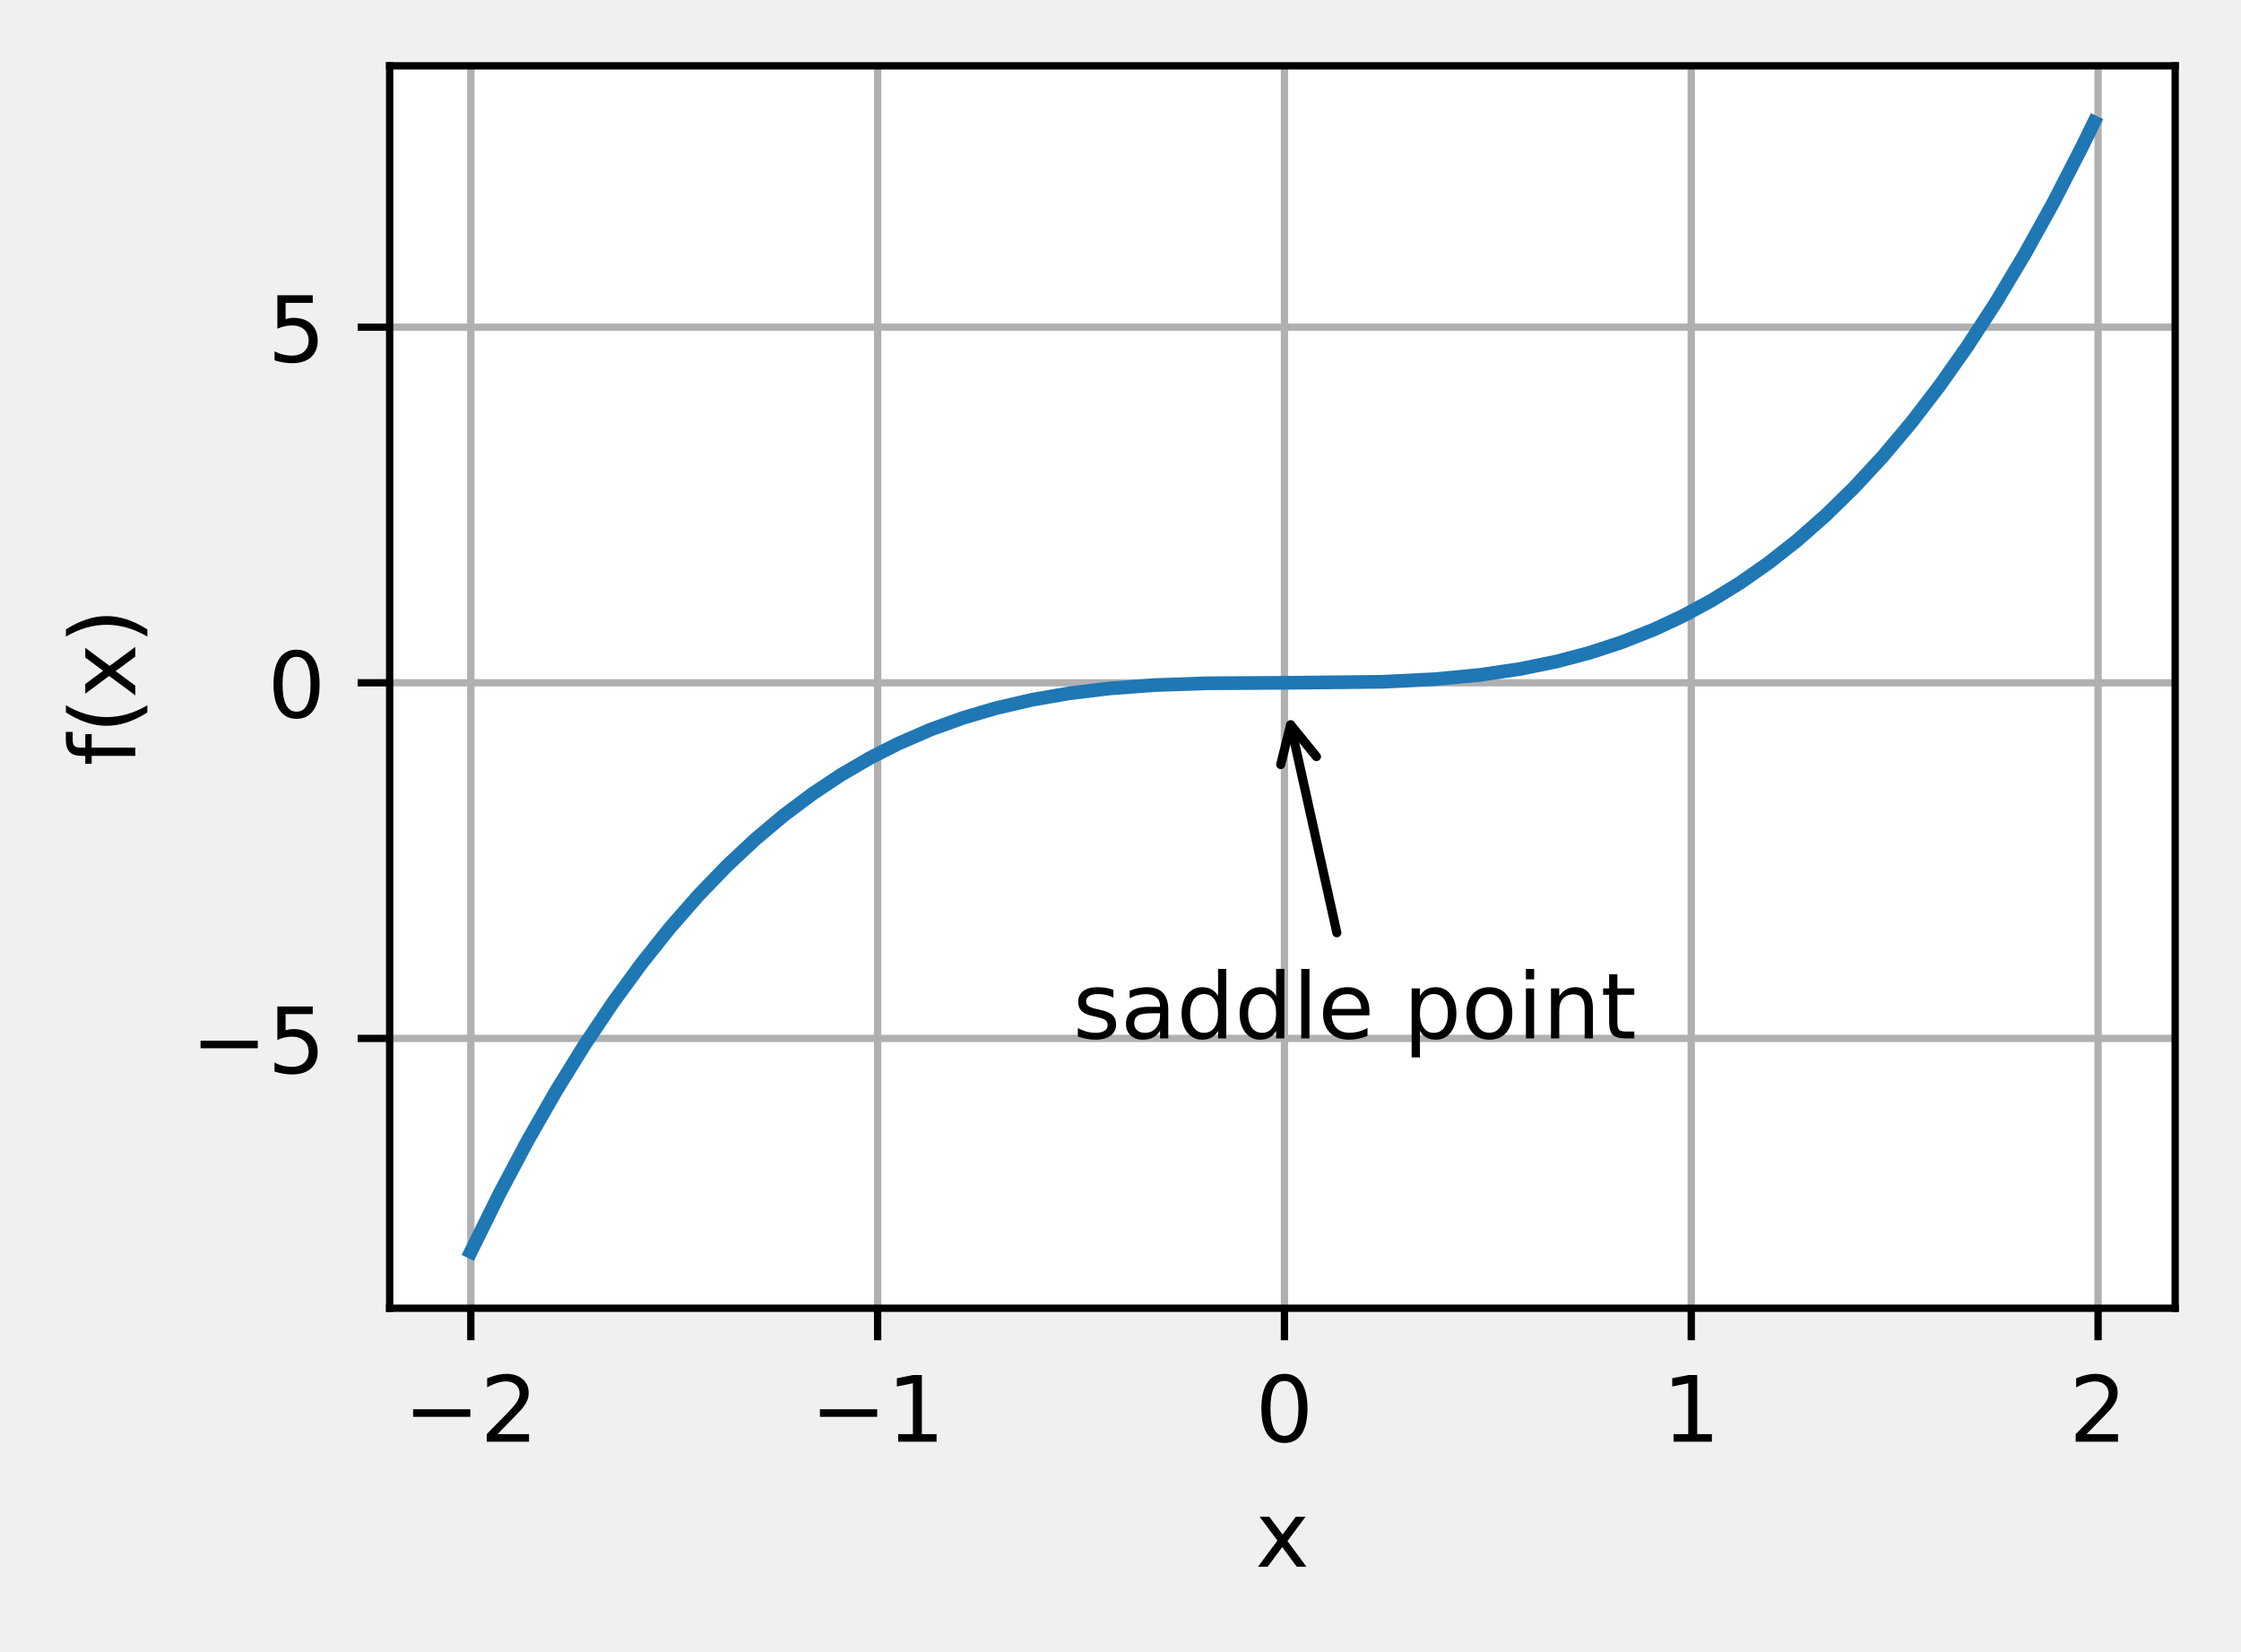
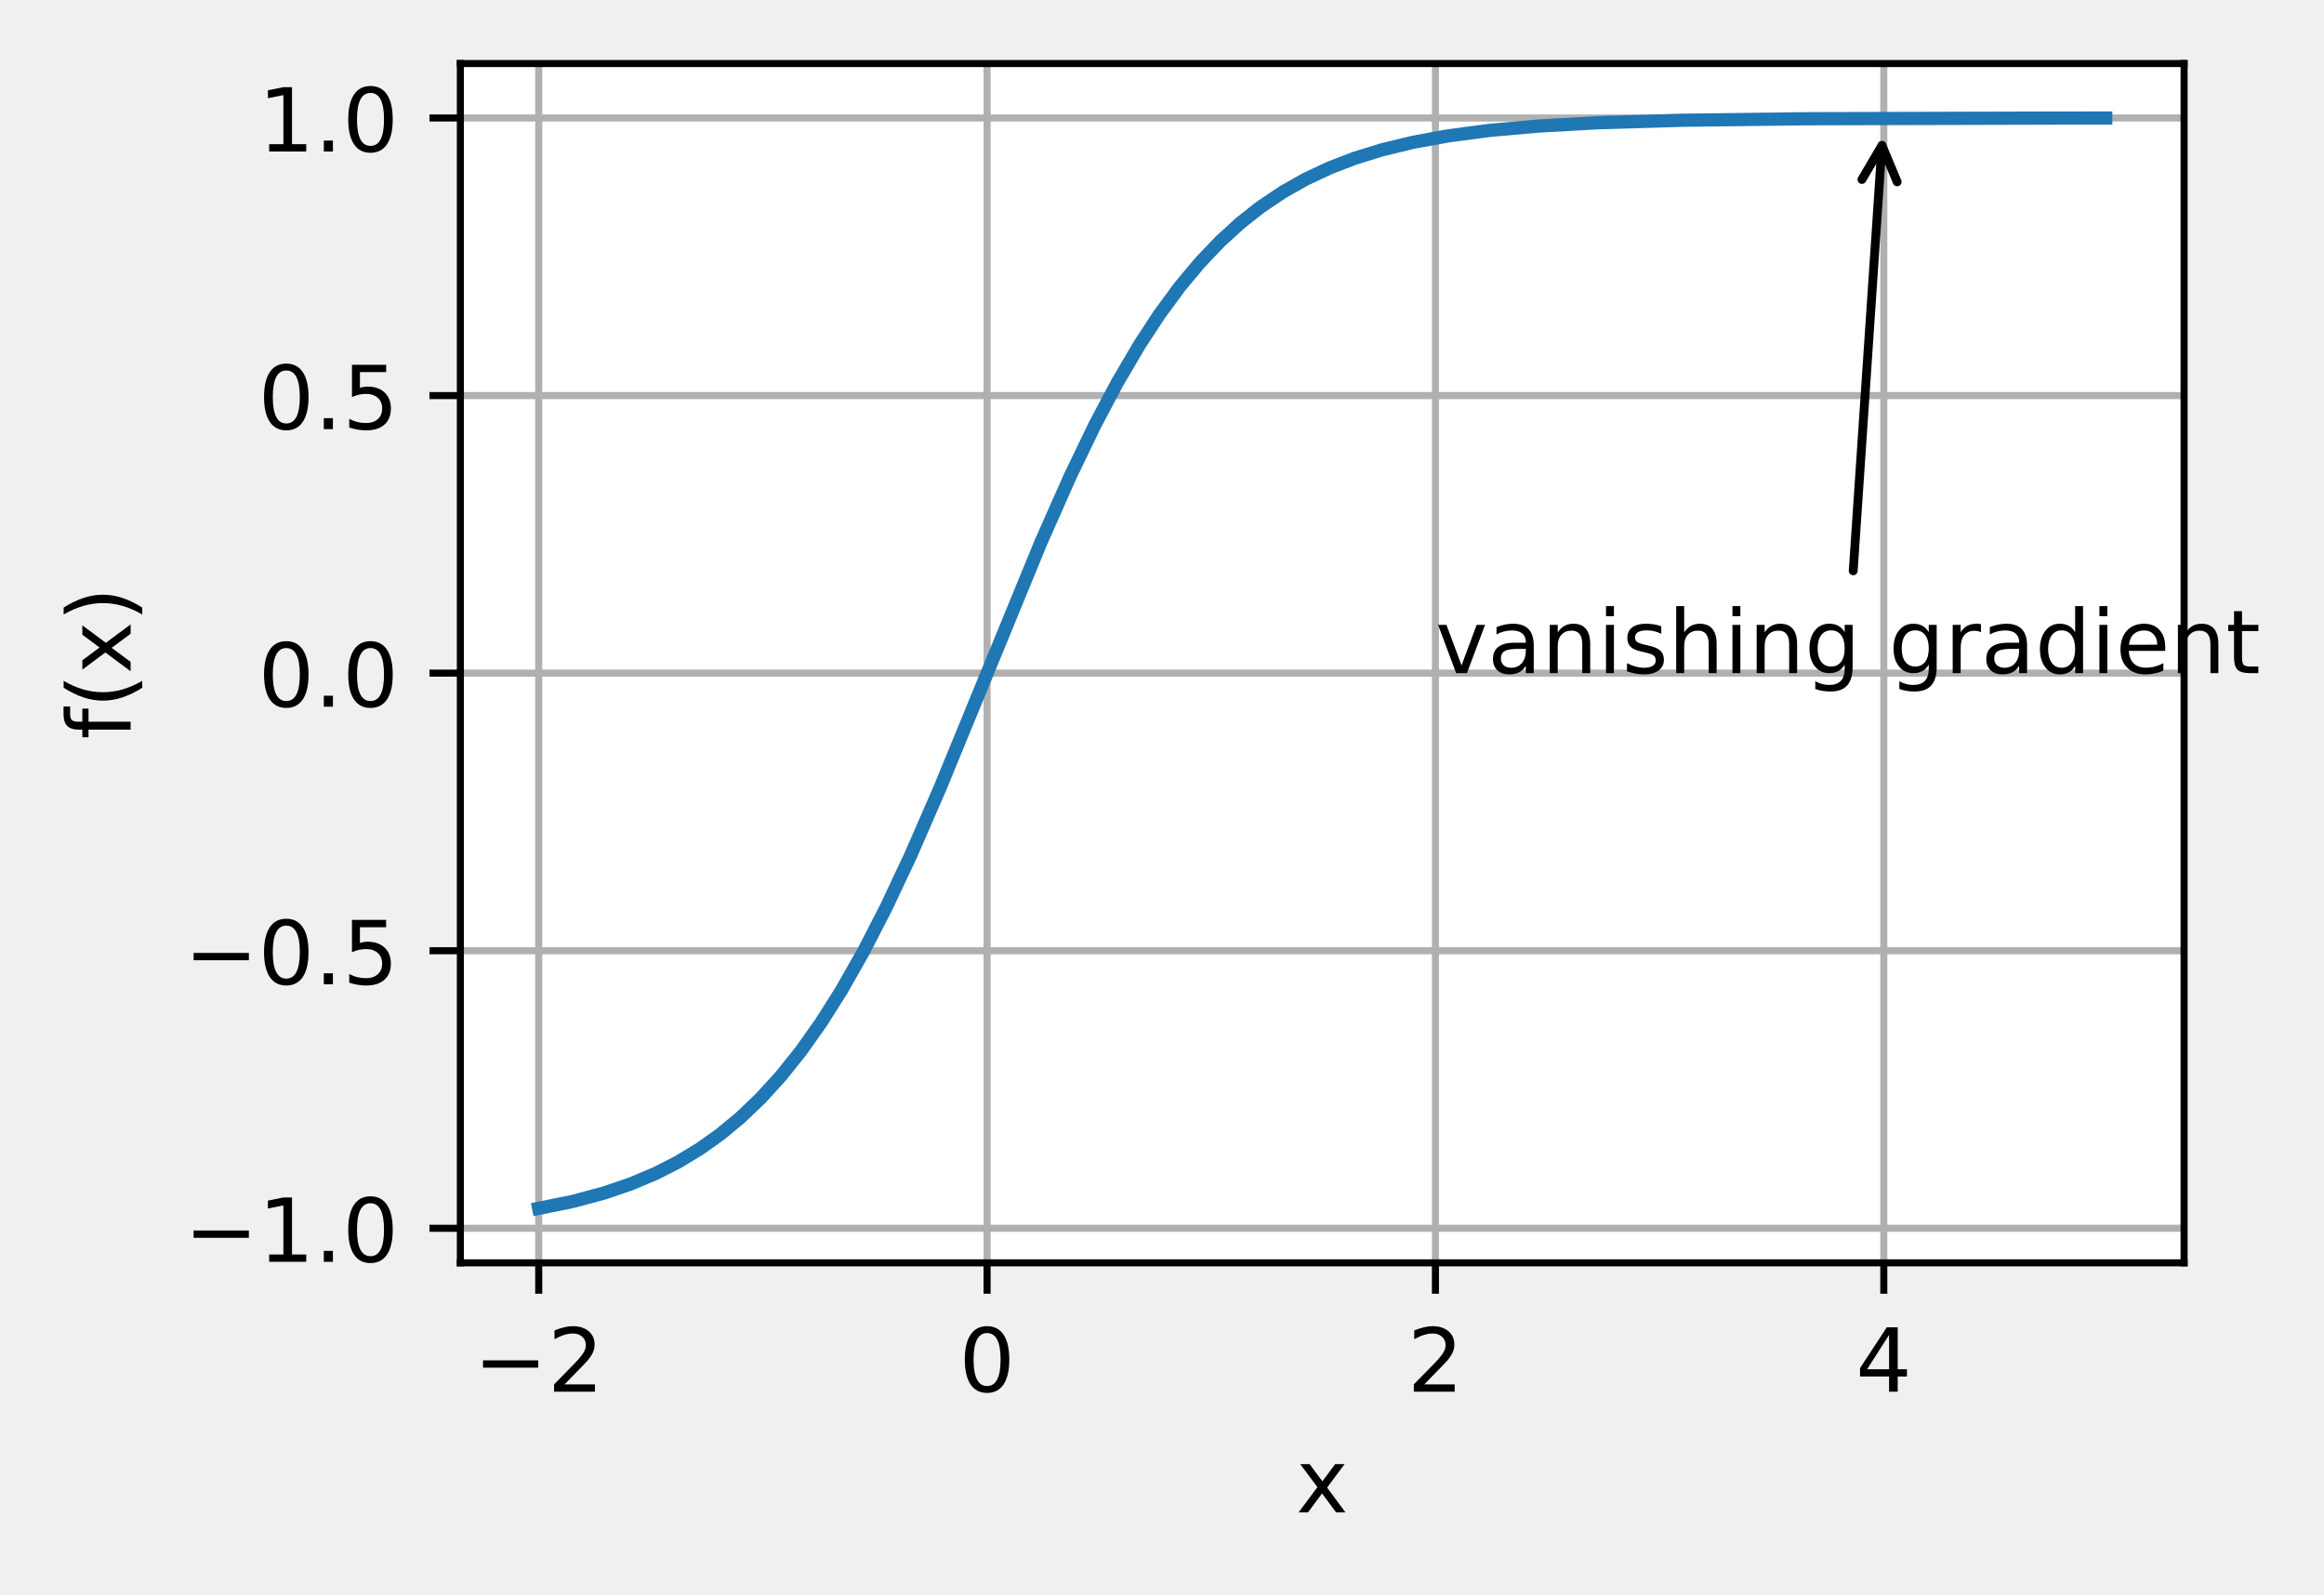
- <svg xmlns="http://www.w3.org/2000/svg" xmlns:xlink="http://www.w3.org/1999/xlink" height="180.656pt" version="1.1" viewBox="0 0 245.12 180.656" width="245.12pt">
+ <svg xmlns="http://www.w3.org/2000/svg" xmlns:xlink="http://www.w3.org/1999/xlink" height="180.656pt" version="1.1" viewBox="0 0 263.314 180.656" width="263.314pt">
  <defs>
    <style type="text/css">
*{stroke-linecap:butt;stroke-linejoin:round;}
  </style>
  </defs>
  <g id="figure_1">
    <g id="patch_1">
-       <path d="M 0 180.656  L 245.12 180.656  L 245.12 0  L 0 0  z " style="fill:none;" />
+       <path d="M 0 180.656  L 263.314 180.656  L 263.314 0  L 0 0  z " style="fill:none;" />
    </g>
    <g id="axes_1">
      <g id="patch_2">
-         <path d="M 42.62 143.1  L 237.92 143.1  L 237.92 7.2  L 42.62 7.2  z " style="fill:#ffffff;" />
+         <path d="M 52.161 143.1  L 247.461 143.1  L 247.461 7.2  L 52.161 7.2  z " style="fill:#ffffff;" />
      </g>
      <g id="matplotlib.axis_1">
        <g id="xtick_1">
          <g id="line2d_1">
-             <path clip-path="url(#p5cf0669409)" d="M 51.498 143.1  L 51.498 7.2  " style="fill:none;stroke:#b0b0b0;stroke-linecap:square;stroke-width:0.8;" />
+             <path clip-path="url(#p7aab1ddc80)" d="M 61.038 143.1  L 61.038 7.2  " style="fill:none;stroke:#b0b0b0;stroke-linecap:square;stroke-width:0.8;" />
          </g>
          <g id="line2d_2">
            <defs>
-               <path d="M 0 0  L 0 3.5  " id="m6c6e323c71" style="stroke:#000000;stroke-width:0.8;" />
-             </defs>
-             <g>
-               <use style="stroke:#000000;stroke-width:0.8;" x="51.498" xlink:href="#m6c6e323c71" y="143.1" />
+               <path d="M 0 0  L 0 3.5  " id="mb34246087d" style="stroke:#000000;stroke-width:0.8;" />
+             </defs>
+             <g>
+               <use style="stroke:#000000;stroke-width:0.8;" x="61.038" xlink:href="#mb34246087d" y="143.1" />
            </g>
          </g>
          <g id="text_1">
            <defs>
              <path d="M 10.594 35.5  L 73.188 35.5  L 73.188 27.203  L 10.594 27.203  z " id="DejaVuSans-8722" />
              <path d="M 19.188 8.297  L 53.609 8.297  L 53.609 0  L 7.328 0  L 7.328 8.297  Q 12.938 14.109 22.625 23.891  Q 32.328 33.688 34.812 36.531  Q 39.547 41.844 41.422 45.531  Q 43.312 49.219 43.312 52.781  Q 43.312 58.594 39.234 62.25  Q 35.156 65.922 28.609 65.922  Q 23.969 65.922 18.812 64.312  Q 13.672 62.703 7.812 59.422  L 7.812 69.391  Q 13.766 71.781 18.938 73  Q 24.125 74.219 28.422 74.219  Q 39.75 74.219 46.484 68.547  Q 53.219 62.891 53.219 53.422  Q 53.219 48.922 51.531 44.891  Q 49.859 40.875 45.406 35.406  Q 44.188 33.984 37.641 27.219  Q 31.109 20.453 19.188 8.297  z " id="DejaVuSans-50" />
            </defs>
-             <g transform="translate(44.12649 157.6984)scale(0.1 -0.1)">
+             <g transform="translate(53.66712 157.6984)scale(0.1 -0.1)">
              <use xlink:href="#DejaVuSans-8722" />
              <use x="83.789" xlink:href="#DejaVuSans-50" />
            </g>
          </g>
        </g>
        <g id="xtick_2">
          <g id="line2d_3">
-             <path clip-path="url(#p5cf0669409)" d="M 95.995 143.1  L 95.995 7.2  " style="fill:none;stroke:#b0b0b0;stroke-linecap:square;stroke-width:0.8;" />
+             <path clip-path="url(#p7aab1ddc80)" d="M 111.838 143.1  L 111.838 7.2  " style="fill:none;stroke:#b0b0b0;stroke-linecap:square;stroke-width:0.8;" />
          </g>
          <g id="line2d_4">
            <g>
-               <use style="stroke:#000000;stroke-width:0.8;" x="95.995" xlink:href="#m6c6e323c71" y="143.1" />
+               <use style="stroke:#000000;stroke-width:0.8;" x="111.838" xlink:href="#mb34246087d" y="143.1" />
            </g>
          </g>
          <g id="text_2">
            <defs>
-               <path d="M 12.406 8.297  L 28.516 8.297  L 28.516 63.922  L 10.984 60.406  L 10.984 69.391  L 28.422 72.906  L 38.281 72.906  L 38.281 8.297  L 54.391 8.297  L 54.391 0  L 12.406 0  z " id="DejaVuSans-49" />
-             </defs>
-             <g transform="translate(88.6241 157.6984)scale(0.1 -0.1)">
-               <use xlink:href="#DejaVuSans-8722" />
-               <use x="83.789" xlink:href="#DejaVuSans-49" />
+               <path d="M 31.781 66.406  Q 24.172 66.406 20.328 58.906  Q 16.5 51.422 16.5 36.375  Q 16.5 21.391 20.328 13.891  Q 24.172 6.391 31.781 6.391  Q 39.453 6.391 43.281 13.891  Q 47.125 21.391 47.125 36.375  Q 47.125 51.422 43.281 58.906  Q 39.453 66.406 31.781 66.406  z M 31.781 74.219  Q 44.047 74.219 50.516 64.516  Q 56.984 54.828 56.984 36.375  Q 56.984 17.969 50.516 8.266  Q 44.047 -1.422 31.781 -1.422  Q 19.531 -1.422 13.062 8.266  Q 6.594 17.969 6.594 36.375  Q 6.594 54.828 13.062 64.516  Q 19.531 74.219 31.781 74.219  z " id="DejaVuSans-48" />
+             </defs>
+             <g transform="translate(108.6568 157.6984)scale(0.1 -0.1)">
+               <use xlink:href="#DejaVuSans-48" />
            </g>
          </g>
        </g>
        <g id="xtick_3">
          <g id="line2d_5">
-             <path clip-path="url(#p5cf0669409)" d="M 140.493 143.1  L 140.493 7.2  " style="fill:none;stroke:#b0b0b0;stroke-linecap:square;stroke-width:0.8;" />
+             <path clip-path="url(#p7aab1ddc80)" d="M 162.638 143.1  L 162.638 7.2  " style="fill:none;stroke:#b0b0b0;stroke-linecap:square;stroke-width:0.8;" />
          </g>
          <g id="line2d_6">
            <g>
-               <use style="stroke:#000000;stroke-width:0.8;" x="140.493" xlink:href="#m6c6e323c71" y="143.1" />
+               <use style="stroke:#000000;stroke-width:0.8;" x="162.638" xlink:href="#mb34246087d" y="143.1" />
            </g>
          </g>
          <g id="text_3">
-             <defs>
-               <path d="M 31.781 66.406  Q 24.172 66.406 20.328 58.906  Q 16.5 51.422 16.5 36.375  Q 16.5 21.391 20.328 13.891  Q 24.172 6.391 31.781 6.391  Q 39.453 6.391 43.281 13.891  Q 47.125 21.391 47.125 36.375  Q 47.125 51.422 43.281 58.906  Q 39.453 66.406 31.781 66.406  z M 31.781 74.219  Q 44.047 74.219 50.516 64.516  Q 56.984 54.828 56.984 36.375  Q 56.984 17.969 50.516 8.266  Q 44.047 -1.422 31.781 -1.422  Q 19.531 -1.422 13.062 8.266  Q 6.594 17.969 6.594 36.375  Q 6.594 54.828 13.062 64.516  Q 19.531 74.219 31.781 74.219  z " id="DejaVuSans-48" />
-             </defs>
-             <g transform="translate(137.3116 157.6984)scale(0.1 -0.1)">
-               <use xlink:href="#DejaVuSans-48" />
+             <g transform="translate(159.4567 157.6984)scale(0.1 -0.1)">
+               <use xlink:href="#DejaVuSans-50" />
            </g>
          </g>
        </g>
        <g id="xtick_4">
          <g id="line2d_7">
-             <path clip-path="url(#p5cf0669409)" d="M 184.99 143.1  L 184.99 7.2  " style="fill:none;stroke:#b0b0b0;stroke-linecap:square;stroke-width:0.8;" />
+             <path clip-path="url(#p7aab1ddc80)" d="M 213.438 143.1  L 213.438 7.2  " style="fill:none;stroke:#b0b0b0;stroke-linecap:square;stroke-width:0.8;" />
          </g>
          <g id="line2d_8">
            <g>
-               <use style="stroke:#000000;stroke-width:0.8;" x="184.99" xlink:href="#m6c6e323c71" y="143.1" />
+               <use style="stroke:#000000;stroke-width:0.8;" x="213.438" xlink:href="#mb34246087d" y="143.1" />
            </g>
          </g>
          <g id="text_4">
-             <g transform="translate(181.8092 157.6984)scale(0.1 -0.1)">
-               <use xlink:href="#DejaVuSans-49" />
-             </g>
-           </g>
-         </g>
-         <g id="xtick_5">
-           <g id="line2d_9">
-             <path clip-path="url(#p5cf0669409)" d="M 229.488 143.1  L 229.488 7.2  " style="fill:none;stroke:#b0b0b0;stroke-linecap:square;stroke-width:0.8;" />
-           </g>
-           <g id="line2d_10">
-             <g>
-               <use style="stroke:#000000;stroke-width:0.8;" x="229.488" xlink:href="#m6c6e323c71" y="143.1" />
-             </g>
-           </g>
-           <g id="text_5">
-             <g transform="translate(226.3068 157.6984)scale(0.1 -0.1)">
-               <use xlink:href="#DejaVuSans-50" />
-             </g>
-           </g>
-         </g>
-         <g id="text_6">
+             <defs>
+               <path d="M 37.797 64.312  L 12.891 25.391  L 37.797 25.391  z M 35.203 72.906  L 47.609 72.906  L 47.609 25.391  L 58.016 25.391  L 58.016 17.188  L 47.609 17.188  L 47.609 0  L 37.797 0  L 37.797 17.188  L 4.891 17.188  L 4.891 26.703  z " id="DejaVuSans-52" />
+             </defs>
+             <g transform="translate(210.2565 157.6984)scale(0.1 -0.1)">
+               <use xlink:href="#DejaVuSans-52" />
+             </g>
+           </g>
+         </g>
+         <g id="text_5">
          <defs>
            <path d="M 54.891 54.688  L 35.109 28.078  L 55.906 0  L 45.312 0  L 29.391 21.484  L 13.484 0  L 2.875 0  L 24.125 28.609  L 4.688 54.688  L 15.281 54.688  L 29.781 35.203  L 44.281 54.688  z " id="DejaVuSans-120" />
          </defs>
-           <g transform="translate(137.3109 171.3766)scale(0.1 -0.1)">
+           <g transform="translate(146.8516 171.3766)scale(0.1 -0.1)">
            <use xlink:href="#DejaVuSans-120" />
          </g>
        </g>
      </g>
      <g id="matplotlib.axis_2">
        <g id="ytick_1">
+           <g id="line2d_9">
+             <path clip-path="url(#p7aab1ddc80)" d="M 52.161 139.186  L 247.461 139.186  " style="fill:none;stroke:#b0b0b0;stroke-linecap:square;stroke-width:0.8;" />
+           </g>
+           <g id="line2d_10">
+             <defs>
+               <path d="M 0 0  L -3.5 0  " id="m0517131321" style="stroke:#000000;stroke-width:0.8;" />
+             </defs>
+             <g>
+               <use style="stroke:#000000;stroke-width:0.8;" x="52.161" xlink:href="#m0517131321" y="139.186" />
+             </g>
+           </g>
+           <g id="text_6">
+             <defs>
+               <path d="M 12.406 8.297  L 28.516 8.297  L 28.516 63.922  L 10.984 60.406  L 10.984 69.391  L 28.422 72.906  L 38.281 72.906  L 38.281 8.297  L 54.391 8.297  L 54.391 0  L 12.406 0  z " id="DejaVuSans-49" />
+               <path d="M 10.688 12.406  L 21 12.406  L 21 0  L 10.688 0  z " id="DejaVuSans-46" />
+             </defs>
+             <g transform="translate(20.87813 142.9849)scale(0.1 -0.1)">
+               <use xlink:href="#DejaVuSans-8722" />
+               <use x="83.789" xlink:href="#DejaVuSans-49" />
+               <use x="147.412" xlink:href="#DejaVuSans-46" />
+               <use x="179.199" xlink:href="#DejaVuSans-48" />
+             </g>
+           </g>
+         </g>
+         <g id="ytick_2">
          <g id="line2d_11">
-             <path clip-path="url(#p5cf0669409)" d="M 42.62 113.584  L 237.92 113.584  " style="fill:none;stroke:#b0b0b0;stroke-linecap:square;stroke-width:0.8;" />
+             <path clip-path="url(#p7aab1ddc80)" d="M 52.161 107.732  L 247.461 107.732  " style="fill:none;stroke:#b0b0b0;stroke-linecap:square;stroke-width:0.8;" />
          </g>
          <g id="line2d_12">
-             <defs>
-               <path d="M 0 0  L -3.5 0  " id="med63355f24" style="stroke:#000000;stroke-width:0.8;" />
-             </defs>
-             <g>
-               <use style="stroke:#000000;stroke-width:0.8;" x="42.62" xlink:href="#med63355f24" y="113.584" />
+             <g>
+               <use style="stroke:#000000;stroke-width:0.8;" x="52.161" xlink:href="#m0517131321" y="107.732" />
            </g>
          </g>
          <g id="text_7">
            <defs>
              <path d="M 10.797 72.906  L 49.516 72.906  L 49.516 64.594  L 19.828 64.594  L 19.828 46.734  Q 21.969 47.469 24.109 47.828  Q 26.266 48.188 28.422 48.188  Q 40.625 48.188 47.75 41.5  Q 54.891 34.812 54.891 23.391  Q 54.891 11.625 47.562 5.094  Q 40.234 -1.422 26.906 -1.422  Q 22.312 -1.422 17.547 -0.641  Q 12.797 0.141 7.719 1.703  L 7.719 11.625  Q 12.109 9.234 16.797 8.062  Q 21.484 6.891 26.703 6.891  Q 35.156 6.891 40.078 11.328  Q 45.016 15.766 45.016 23.391  Q 45.016 31 40.078 35.438  Q 35.156 39.891 26.703 39.891  Q 22.75 39.891 18.812 39.016  Q 14.891 38.141 10.797 36.281  z " id="DejaVuSans-53" />
            </defs>
-             <g transform="translate(20.87813 117.383)scale(0.1 -0.1)">
+             <g transform="translate(20.87813 111.5313)scale(0.1 -0.1)">
              <use xlink:href="#DejaVuSans-8722" />
-               <use x="83.789" xlink:href="#DejaVuSans-53" />
-             </g>
-           </g>
-         </g>
-         <g id="ytick_2">
+               <use x="83.789" xlink:href="#DejaVuSans-48" />
+               <use x="147.412" xlink:href="#DejaVuSans-46" />
+               <use x="179.199" xlink:href="#DejaVuSans-53" />
+             </g>
+           </g>
+         </g>
+         <g id="ytick_3">
          <g id="line2d_13">
-             <path clip-path="url(#p5cf0669409)" d="M 42.62 74.686  L 237.92 74.686  " style="fill:none;stroke:#b0b0b0;stroke-linecap:square;stroke-width:0.8;" />
+             <path clip-path="url(#p7aab1ddc80)" d="M 52.161 76.279  L 247.461 76.279  " style="fill:none;stroke:#b0b0b0;stroke-linecap:square;stroke-width:0.8;" />
          </g>
          <g id="line2d_14">
            <g>
-               <use style="stroke:#000000;stroke-width:0.8;" x="42.62" xlink:href="#med63355f24" y="74.686" />
+               <use style="stroke:#000000;stroke-width:0.8;" x="52.161" xlink:href="#m0517131321" y="76.279" />
            </g>
          </g>
          <g id="text_8">
-             <g transform="translate(29.25781 78.48477)scale(0.1 -0.1)">
+             <g transform="translate(29.25781 80.07777)scale(0.1 -0.1)">
              <use xlink:href="#DejaVuSans-48" />
-             </g>
-           </g>
-         </g>
-         <g id="ytick_3">
+               <use x="63.623" xlink:href="#DejaVuSans-46" />
+               <use x="95.41" xlink:href="#DejaVuSans-48" />
+             </g>
+           </g>
+         </g>
+         <g id="ytick_4">
          <g id="line2d_15">
-             <path clip-path="url(#p5cf0669409)" d="M 42.62 35.787  L 237.92 35.787  " style="fill:none;stroke:#b0b0b0;stroke-linecap:square;stroke-width:0.8;" />
+             <path clip-path="url(#p7aab1ddc80)" d="M 52.161 44.825  L 247.461 44.825  " style="fill:none;stroke:#b0b0b0;stroke-linecap:square;stroke-width:0.8;" />
          </g>
          <g id="line2d_16">
            <g>
-               <use style="stroke:#000000;stroke-width:0.8;" x="42.62" xlink:href="#med63355f24" y="35.787" />
+               <use style="stroke:#000000;stroke-width:0.8;" x="52.161" xlink:href="#m0517131321" y="44.825" />
            </g>
          </g>
          <g id="text_9">
-             <g transform="translate(29.25781 39.58653)scale(0.1 -0.1)">
-               <use xlink:href="#DejaVuSans-53" />
-             </g>
-           </g>
-         </g>
-         <g id="text_10">
+             <g transform="translate(29.25781 48.62421)scale(0.1 -0.1)">
+               <use xlink:href="#DejaVuSans-48" />
+               <use x="63.623" xlink:href="#DejaVuSans-46" />
+               <use x="95.41" xlink:href="#DejaVuSans-53" />
+             </g>
+           </g>
+         </g>
+         <g id="ytick_5">
+           <g id="line2d_17">
+             <path clip-path="url(#p7aab1ddc80)" d="M 52.161 13.371  L 247.461 13.371  " style="fill:none;stroke:#b0b0b0;stroke-linecap:square;stroke-width:0.8;" />
+           </g>
+           <g id="line2d_18">
+             <g>
+               <use style="stroke:#000000;stroke-width:0.8;" x="52.161" xlink:href="#m0517131321" y="13.371" />
+             </g>
+           </g>
+           <g id="text_10">
+             <g transform="translate(29.25781 17.17066)scale(0.1 -0.1)">
+               <use xlink:href="#DejaVuSans-49" />
+               <use x="63.623" xlink:href="#DejaVuSans-46" />
+               <use x="95.41" xlink:href="#DejaVuSans-48" />
+             </g>
+           </g>
+         </g>
+         <g id="text_11">
          <defs>
            <path d="M 37.109 75.984  L 37.109 68.5  L 28.516 68.5  Q 23.688 68.5 21.797 66.547  Q 19.922 64.594 19.922 59.516  L 19.922 54.688  L 34.719 54.688  L 34.719 47.703  L 19.922 47.703  L 19.922 0  L 10.891 0  L 10.891 47.703  L 2.297 47.703  L 2.297 54.688  L 10.891 54.688  L 10.891 58.5  Q 10.891 67.625 15.141 71.797  Q 19.391 75.984 28.609 75.984  z " id="DejaVuSans-102" />
            <path d="M 31 75.875  Q 24.469 64.656 21.281 53.656  Q 18.109 42.672 18.109 31.391  Q 18.109 20.125 21.312 9.062  Q 24.516 -2 31 -13.188  L 23.188 -13.188  Q 15.875 -1.703 12.234 9.375  Q 8.594 20.453 8.594 31.391  Q 8.594 42.281 12.203 53.312  Q 15.828 64.359 23.188 75.875  z " id="DejaVuSans-40" />
            <path d="M 8.016 75.875  L 15.828 75.875  Q 23.141 64.359 26.781 53.312  Q 30.422 42.281 30.422 31.391  Q 30.422 20.453 26.781 9.375  Q 23.141 -1.703 15.828 -13.188  L 8.016 -13.188  Q 14.5 -2 17.703 9.062  Q 20.906 20.125 20.906 31.391  Q 20.906 42.672 17.703 53.656  Q 14.5 64.656 8.016 75.875  z " id="DejaVuSans-41" />
          </defs>
          <g transform="translate(14.79844 83.77109)rotate(-90)scale(0.1 -0.1)">
            <use xlink:href="#DejaVuSans-102" />
            <use x="35.205" xlink:href="#DejaVuSans-40" />
            <use x="74.219" xlink:href="#DejaVuSans-120" />
            <use x="133.398" xlink:href="#DejaVuSans-41" />
          </g>
        </g>
      </g>
-       <g id="line2d_17">
-         <path clip-path="url(#p5cf0669409)" d="M 51.498 136.923  L 54.612 130.614  L 57.727 124.746  L 60.842 119.304  L 63.957 114.272  L 67.072 109.633  L 70.187 105.371  L 73.301 101.47  L 76.416 97.915  L 79.531 94.69  L 82.646 91.777  L 85.761 89.162  L 88.876 86.829  L 91.99 84.76  L 95.105 82.941  L 98.22 81.356  L 101.78 79.808  L 105.34 78.521  L 108.899 77.47  L 112.904 76.54  L 116.909 75.844  L 121.359 75.304  L 126.254 74.94  L 132.038 74.739  L 140.938 74.686  L 151.172 74.578  L 156.957 74.291  L 161.852 73.825  L 166.301 73.168  L 170.306 72.346  L 173.866 71.404  L 177.426 70.237  L 180.986 68.823  L 184.1 67.363  L 187.215 65.68  L 190.33 63.756  L 193.445 61.576  L 196.56 59.123  L 199.675 56.383  L 202.789 53.338  L 205.904 49.973  L 209.019 46.272  L 212.134 42.219  L 215.249 37.797  L 218.364 32.992  L 221.478 27.785  L 224.593 22.163  L 227.708 16.108  L 229.043 13.377  L 229.043 13.377  " style="fill:none;stroke:#1f77b4;stroke-linecap:square;stroke-width:1.5;" />
+       <g id="line2d_19">
+         <path clip-path="url(#p7aab1ddc80)" d="M 61.038 136.923  L 64.848 136.15  L 68.404 135.2  L 71.452 134.162  L 74.246 132.987  L 76.786 131.697  L 79.326 130.158  L 81.612 128.528  L 83.898 126.636  L 86.184 124.45  L 88.47 121.943  L 90.756 119.085  L 93.042 115.856  L 95.328 112.241  L 97.868 107.765  L 100.408 102.819  L 103.202 96.879  L 106.504 89.298  L 111.076 78.165  L 117.934 61.464  L 121.236 54.01  L 124.03 48.207  L 126.57 43.399  L 129.11 39.068  L 131.396 35.582  L 133.682 32.479  L 135.968 29.741  L 138.254 27.344  L 140.54 25.26  L 142.826 23.458  L 145.366 21.752  L 147.906 20.316  L 150.7 19.006  L 153.494 17.934  L 156.542 16.988  L 160.098 16.124  L 164.162 15.383  L 168.734 14.781  L 174.322 14.283  L 181.18 13.904  L 190.578 13.626  L 204.802 13.455  L 233.25 13.38  L 238.584 13.377  L 238.584 13.377  " style="fill:none;stroke:#1f77b4;stroke-linecap:square;stroke-width:1.5;" />
      </g>
      <g id="patch_3">
-         <path d="M 42.62 143.1  L 42.62 7.2  " style="fill:none;stroke:#000000;stroke-linecap:square;stroke-linejoin:miter;stroke-width:0.8;" />
+         <path d="M 52.161 143.1  L 52.161 7.2  " style="fill:none;stroke:#000000;stroke-linecap:square;stroke-linejoin:miter;stroke-width:0.8;" />
      </g>
      <g id="patch_4">
-         <path d="M 237.92 143.1  L 237.92 7.2  " style="fill:none;stroke:#000000;stroke-linecap:square;stroke-linejoin:miter;stroke-width:0.8;" />
+         <path d="M 247.461 143.1  L 247.461 7.2  " style="fill:none;stroke:#000000;stroke-linecap:square;stroke-linejoin:miter;stroke-width:0.8;" />
      </g>
      <g id="patch_5">
-         <path d="M 42.62 143.1  L 237.92 143.1  " style="fill:none;stroke:#000000;stroke-linecap:square;stroke-linejoin:miter;stroke-width:0.8;" />
+         <path d="M 52.161 143.1  L 247.461 143.1  " style="fill:none;stroke:#000000;stroke-linecap:square;stroke-linejoin:miter;stroke-width:0.8;" />
      </g>
      <g id="patch_6">
-         <path d="M 42.62 7.2  L 237.92 7.2  " style="fill:none;stroke:#000000;stroke-linecap:square;stroke-linejoin:miter;stroke-width:0.8;" />
+         <path d="M 52.161 7.2  L 247.461 7.2  " style="fill:none;stroke:#000000;stroke-linecap:square;stroke-linejoin:miter;stroke-width:0.8;" />
      </g>
      <g id="patch_7">
-         <path d="M 146.223 102.027  Q 143.575 90.112 141.17 79.288  " style="fill:none;stroke:#000000;stroke-linecap:round;" />
-         <path d="M 140.085 83.626  L 141.17 79.288  L 143.99 82.759  " style="fill:none;stroke:#000000;stroke-linecap:round;" />
-       </g>
-       <g id="text_11">
+         <path d="M 209.973 64.685  Q 211.638 40.026 213.228 16.482  " style="fill:none;stroke:#000000;stroke-linecap:round;" />
+         <path d="M 210.963 20.338  L 213.228 16.482  L 214.954 20.608  " style="fill:none;stroke:#000000;stroke-linecap:round;" />
+       </g>
+       <g id="text_12">
        <defs>
+           <path d="M 2.984 54.688  L 12.5 54.688  L 29.594 8.797  L 46.688 54.688  L 56.203 54.688  L 35.688 0  L 23.484 0  z " id="DejaVuSans-118" />
+           <path d="M 34.281 27.484  Q 23.391 27.484 19.188 25  Q 14.984 22.516 14.984 16.5  Q 14.984 11.719 18.141 8.906  Q 21.297 6.109 26.703 6.109  Q 34.188 6.109 38.703 11.406  Q 43.219 16.703 43.219 25.484  L 43.219 27.484  z M 52.203 31.203  L 52.203 0  L 43.219 0  L 43.219 8.297  Q 40.141 3.328 35.547 0.953  Q 30.953 -1.422 24.312 -1.422  Q 15.922 -1.422 10.953 3.297  Q 6 8.016 6 15.922  Q 6 25.141 12.172 29.828  Q 18.359 34.516 30.609 34.516  L 43.219 34.516  L 43.219 35.406  Q 43.219 41.609 39.141 45  Q 35.062 48.391 27.688 48.391  Q 23 48.391 18.547 47.266  Q 14.109 46.141 10.016 43.891  L 10.016 52.203  Q 14.938 54.109 19.578 55.047  Q 24.219 56 28.609 56  Q 40.484 56 46.344 49.844  Q 52.203 43.703 52.203 31.203  z " id="DejaVuSans-97" />
+           <path d="M 54.891 33.016  L 54.891 0  L 45.906 0  L 45.906 32.719  Q 45.906 40.484 42.875 44.328  Q 39.844 48.188 33.797 48.188  Q 26.516 48.188 22.312 43.547  Q 18.109 38.922 18.109 30.906  L 18.109 0  L 9.078 0  L 9.078 54.688  L 18.109 54.688  L 18.109 46.188  Q 21.344 51.125 25.703 53.562  Q 30.078 56 35.797 56  Q 45.219 56 50.047 50.172  Q 54.891 44.344 54.891 33.016  z " id="DejaVuSans-110" />
+           <path d="M 9.422 54.688  L 18.406 54.688  L 18.406 0  L 9.422 0  z M 9.422 75.984  L 18.406 75.984  L 18.406 64.594  L 9.422 64.594  z " id="DejaVuSans-105" />
          <path d="M 44.281 53.078  L 44.281 44.578  Q 40.484 46.531 36.375 47.5  Q 32.281 48.484 27.875 48.484  Q 21.188 48.484 17.844 46.438  Q 14.5 44.391 14.5 40.281  Q 14.5 37.156 16.891 35.375  Q 19.281 33.594 26.516 31.984  L 29.594 31.297  Q 39.156 29.25 43.188 25.516  Q 47.219 21.781 47.219 15.094  Q 47.219 7.469 41.188 3.016  Q 35.156 -1.422 24.609 -1.422  Q 20.219 -1.422 15.453 -0.562  Q 10.688 0.297 5.422 2  L 5.422 11.281  Q 10.406 8.688 15.234 7.391  Q 20.062 6.109 24.812 6.109  Q 31.156 6.109 34.562 8.281  Q 37.984 10.453 37.984 14.406  Q 37.984 18.062 35.516 20.016  Q 33.062 21.969 24.703 23.781  L 21.578 24.516  Q 13.234 26.266 9.516 29.906  Q 5.812 33.547 5.812 39.891  Q 5.812 47.609 11.281 51.797  Q 16.75 56 26.812 56  Q 31.781 56 36.172 55.266  Q 40.578 54.547 44.281 53.078  z " id="DejaVuSans-115" />
-           <path d="M 34.281 27.484  Q 23.391 27.484 19.188 25  Q 14.984 22.516 14.984 16.5  Q 14.984 11.719 18.141 8.906  Q 21.297 6.109 26.703 6.109  Q 34.188 6.109 38.703 11.406  Q 43.219 16.703 43.219 25.484  L 43.219 27.484  z M 52.203 31.203  L 52.203 0  L 43.219 0  L 43.219 8.297  Q 40.141 3.328 35.547 0.953  Q 30.953 -1.422 24.312 -1.422  Q 15.922 -1.422 10.953 3.297  Q 6 8.016 6 15.922  Q 6 25.141 12.172 29.828  Q 18.359 34.516 30.609 34.516  L 43.219 34.516  L 43.219 35.406  Q 43.219 41.609 39.141 45  Q 35.062 48.391 27.688 48.391  Q 23 48.391 18.547 47.266  Q 14.109 46.141 10.016 43.891  L 10.016 52.203  Q 14.938 54.109 19.578 55.047  Q 24.219 56 28.609 56  Q 40.484 56 46.344 49.844  Q 52.203 43.703 52.203 31.203  z " id="DejaVuSans-97" />
+           <path d="M 54.891 33.016  L 54.891 0  L 45.906 0  L 45.906 32.719  Q 45.906 40.484 42.875 44.328  Q 39.844 48.188 33.797 48.188  Q 26.516 48.188 22.312 43.547  Q 18.109 38.922 18.109 30.906  L 18.109 0  L 9.078 0  L 9.078 75.984  L 18.109 75.984  L 18.109 46.188  Q 21.344 51.125 25.703 53.562  Q 30.078 56 35.797 56  Q 45.219 56 50.047 50.172  Q 54.891 44.344 54.891 33.016  z " id="DejaVuSans-104" />
+           <path d="M 45.406 27.984  Q 45.406 37.75 41.375 43.109  Q 37.359 48.484 30.078 48.484  Q 22.859 48.484 18.828 43.109  Q 14.797 37.75 14.797 27.984  Q 14.797 18.266 18.828 12.891  Q 22.859 7.516 30.078 7.516  Q 37.359 7.516 41.375 12.891  Q 45.406 18.266 45.406 27.984  z M 54.391 6.781  Q 54.391 -7.172 48.188 -13.984  Q 42 -20.797 29.203 -20.797  Q 24.469 -20.797 20.266 -20.094  Q 16.062 -19.391 12.109 -17.922  L 12.109 -9.188  Q 16.062 -11.328 19.922 -12.344  Q 23.781 -13.375 27.781 -13.375  Q 36.625 -13.375 41.016 -8.766  Q 45.406 -4.156 45.406 5.172  L 45.406 9.625  Q 42.625 4.781 38.281 2.391  Q 33.938 0 27.875 0  Q 17.828 0 11.672 7.656  Q 5.516 15.328 5.516 27.984  Q 5.516 40.672 11.672 48.328  Q 17.828 56 27.875 56  Q 33.938 56 38.281 53.609  Q 42.625 51.219 45.406 46.391  L 45.406 54.688  L 54.391 54.688  z " id="DejaVuSans-103" />
+           <path id="DejaVuSans-32" />
+           <path d="M 41.109 46.297  Q 39.594 47.172 37.812 47.578  Q 36.031 48 33.891 48  Q 26.266 48 22.188 43.047  Q 18.109 38.094 18.109 28.812  L 18.109 0  L 9.078 0  L 9.078 54.688  L 18.109 54.688  L 18.109 46.188  Q 20.953 51.172 25.484 53.578  Q 30.031 56 36.531 56  Q 37.453 56 38.578 55.875  Q 39.703 55.766 41.062 55.516  z " id="DejaVuSans-114" />
          <path d="M 45.406 46.391  L 45.406 75.984  L 54.391 75.984  L 54.391 0  L 45.406 0  L 45.406 8.203  Q 42.578 3.328 38.25 0.953  Q 33.938 -1.422 27.875 -1.422  Q 17.969 -1.422 11.734 6.484  Q 5.516 14.406 5.516 27.297  Q 5.516 40.188 11.734 48.094  Q 17.969 56 27.875 56  Q 33.938 56 38.25 53.625  Q 42.578 51.266 45.406 46.391  z M 14.797 27.297  Q 14.797 17.391 18.875 11.75  Q 22.953 6.109 30.078 6.109  Q 37.203 6.109 41.297 11.75  Q 45.406 17.391 45.406 27.297  Q 45.406 37.203 41.297 42.844  Q 37.203 48.484 30.078 48.484  Q 22.953 48.484 18.875 42.844  Q 14.797 37.203 14.797 27.297  z " id="DejaVuSans-100" />
-           <path d="M 9.422 75.984  L 18.406 75.984  L 18.406 0  L 9.422 0  z " id="DejaVuSans-108" />
          <path d="M 56.203 29.594  L 56.203 25.203  L 14.891 25.203  Q 15.484 15.922 20.484 11.062  Q 25.484 6.203 34.422 6.203  Q 39.594 6.203 44.453 7.469  Q 49.312 8.734 54.109 11.281  L 54.109 2.781  Q 49.266 0.734 44.188 -0.344  Q 39.109 -1.422 33.891 -1.422  Q 20.797 -1.422 13.156 6.188  Q 5.516 13.812 5.516 26.812  Q 5.516 40.234 12.766 48.109  Q 20.016 56 32.328 56  Q 43.359 56 49.781 48.891  Q 56.203 41.797 56.203 29.594  z M 47.219 32.234  Q 47.125 39.594 43.094 43.984  Q 39.062 48.391 32.422 48.391  Q 24.906 48.391 20.391 44.141  Q 15.875 39.891 15.188 32.172  z " id="DejaVuSans-101" />
-           <path id="DejaVuSans-32" />
-           <path d="M 18.109 8.203  L 18.109 -20.797  L 9.078 -20.797  L 9.078 54.688  L 18.109 54.688  L 18.109 46.391  Q 20.953 51.266 25.266 53.625  Q 29.594 56 35.594 56  Q 45.562 56 51.781 48.094  Q 58.016 40.188 58.016 27.297  Q 58.016 14.406 51.781 6.484  Q 45.562 -1.422 35.594 -1.422  Q 29.594 -1.422 25.266 0.953  Q 20.953 3.328 18.109 8.203  z M 48.688 27.297  Q 48.688 37.203 44.609 42.844  Q 40.531 48.484 33.406 48.484  Q 26.266 48.484 22.188 42.844  Q 18.109 37.203 18.109 27.297  Q 18.109 17.391 22.188 11.75  Q 26.266 6.109 33.406 6.109  Q 40.531 6.109 44.609 11.75  Q 48.688 17.391 48.688 27.297  z " id="DejaVuSans-112" />
-           <path d="M 30.609 48.391  Q 23.391 48.391 19.188 42.75  Q 14.984 37.109 14.984 27.297  Q 14.984 17.484 19.156 11.844  Q 23.344 6.203 30.609 6.203  Q 37.797 6.203 41.984 11.859  Q 46.188 17.531 46.188 27.297  Q 46.188 37.016 41.984 42.703  Q 37.797 48.391 30.609 48.391  z M 30.609 56  Q 42.328 56 49.016 48.375  Q 55.719 40.766 55.719 27.297  Q 55.719 13.875 49.016 6.219  Q 42.328 -1.422 30.609 -1.422  Q 18.844 -1.422 12.172 6.219  Q 5.516 13.875 5.516 27.297  Q 5.516 40.766 12.172 48.375  Q 18.844 56 30.609 56  z " id="DejaVuSans-111" />
-           <path d="M 9.422 54.688  L 18.406 54.688  L 18.406 0  L 9.422 0  z M 9.422 75.984  L 18.406 75.984  L 18.406 64.594  L 9.422 64.594  z " id="DejaVuSans-105" />
-           <path d="M 54.891 33.016  L 54.891 0  L 45.906 0  L 45.906 32.719  Q 45.906 40.484 42.875 44.328  Q 39.844 48.188 33.797 48.188  Q 26.516 48.188 22.312 43.547  Q 18.109 38.922 18.109 30.906  L 18.109 0  L 9.078 0  L 9.078 54.688  L 18.109 54.688  L 18.109 46.188  Q 21.344 51.125 25.703 53.562  Q 30.078 56 35.797 56  Q 45.219 56 50.047 50.172  Q 54.891 44.344 54.891 33.016  z " id="DejaVuSans-110" />
          <path d="M 18.312 70.219  L 18.312 54.688  L 36.812 54.688  L 36.812 47.703  L 18.312 47.703  L 18.312 18.016  Q 18.312 11.328 20.141 9.422  Q 21.969 7.516 27.594 7.516  L 36.812 7.516  L 36.812 0  L 27.594 0  Q 17.188 0 13.234 3.875  Q 9.281 7.766 9.281 18.016  L 9.281 47.703  L 2.688 47.703  L 2.688 54.688  L 9.281 54.688  L 9.281 70.219  z " id="DejaVuSans-116" />
        </defs>
-         <g transform="translate(117.354 113.5838)scale(0.1 -0.1)">
-           <use xlink:href="#DejaVuSans-115" />
-           <use x="52.1" xlink:href="#DejaVuSans-97" />
-           <use x="113.379" xlink:href="#DejaVuSans-100" />
-           <use x="176.855" xlink:href="#DejaVuSans-100" />
-           <use x="240.332" xlink:href="#DejaVuSans-108" />
-           <use x="268.115" xlink:href="#DejaVuSans-101" />
-           <use x="329.639" xlink:href="#DejaVuSans-32" />
-           <use x="361.426" xlink:href="#DejaVuSans-112" />
-           <use x="424.902" xlink:href="#DejaVuSans-111" />
-           <use x="486.084" xlink:href="#DejaVuSans-105" />
-           <use x="513.867" xlink:href="#DejaVuSans-110" />
-           <use x="577.246" xlink:href="#DejaVuSans-116" />
+         <g transform="translate(162.6379 76.27855)scale(0.1 -0.1)">
+           <use xlink:href="#DejaVuSans-118" />
+           <use x="59.18" xlink:href="#DejaVuSans-97" />
+           <use x="120.459" xlink:href="#DejaVuSans-110" />
+           <use x="183.838" xlink:href="#DejaVuSans-105" />
+           <use x="211.621" xlink:href="#DejaVuSans-115" />
+           <use x="263.721" xlink:href="#DejaVuSans-104" />
+           <use x="327.1" xlink:href="#DejaVuSans-105" />
+           <use x="354.883" xlink:href="#DejaVuSans-110" />
+           <use x="418.262" xlink:href="#DejaVuSans-103" />
+           <use x="481.738" xlink:href="#DejaVuSans-32" />
+           <use x="513.525" xlink:href="#DejaVuSans-103" />
+           <use x="577.002" xlink:href="#DejaVuSans-114" />
+           <use x="618.115" xlink:href="#DejaVuSans-97" />
+           <use x="679.395" xlink:href="#DejaVuSans-100" />
+           <use x="742.871" xlink:href="#DejaVuSans-105" />
+           <use x="770.654" xlink:href="#DejaVuSans-101" />
+           <use x="832.178" xlink:href="#DejaVuSans-110" />
+           <use x="895.557" xlink:href="#DejaVuSans-116" />
        </g>
      </g>
    </g>
  </g>
  <defs>
-     <clipPath id="p5cf0669409">
-       <rect height="135.9" width="195.3" x="42.62" y="7.2" />
+     <clipPath id="p7aab1ddc80">
+       <rect height="135.9" width="195.3" x="52.161" y="7.2" />
    </clipPath>
  </defs>
</svg>
